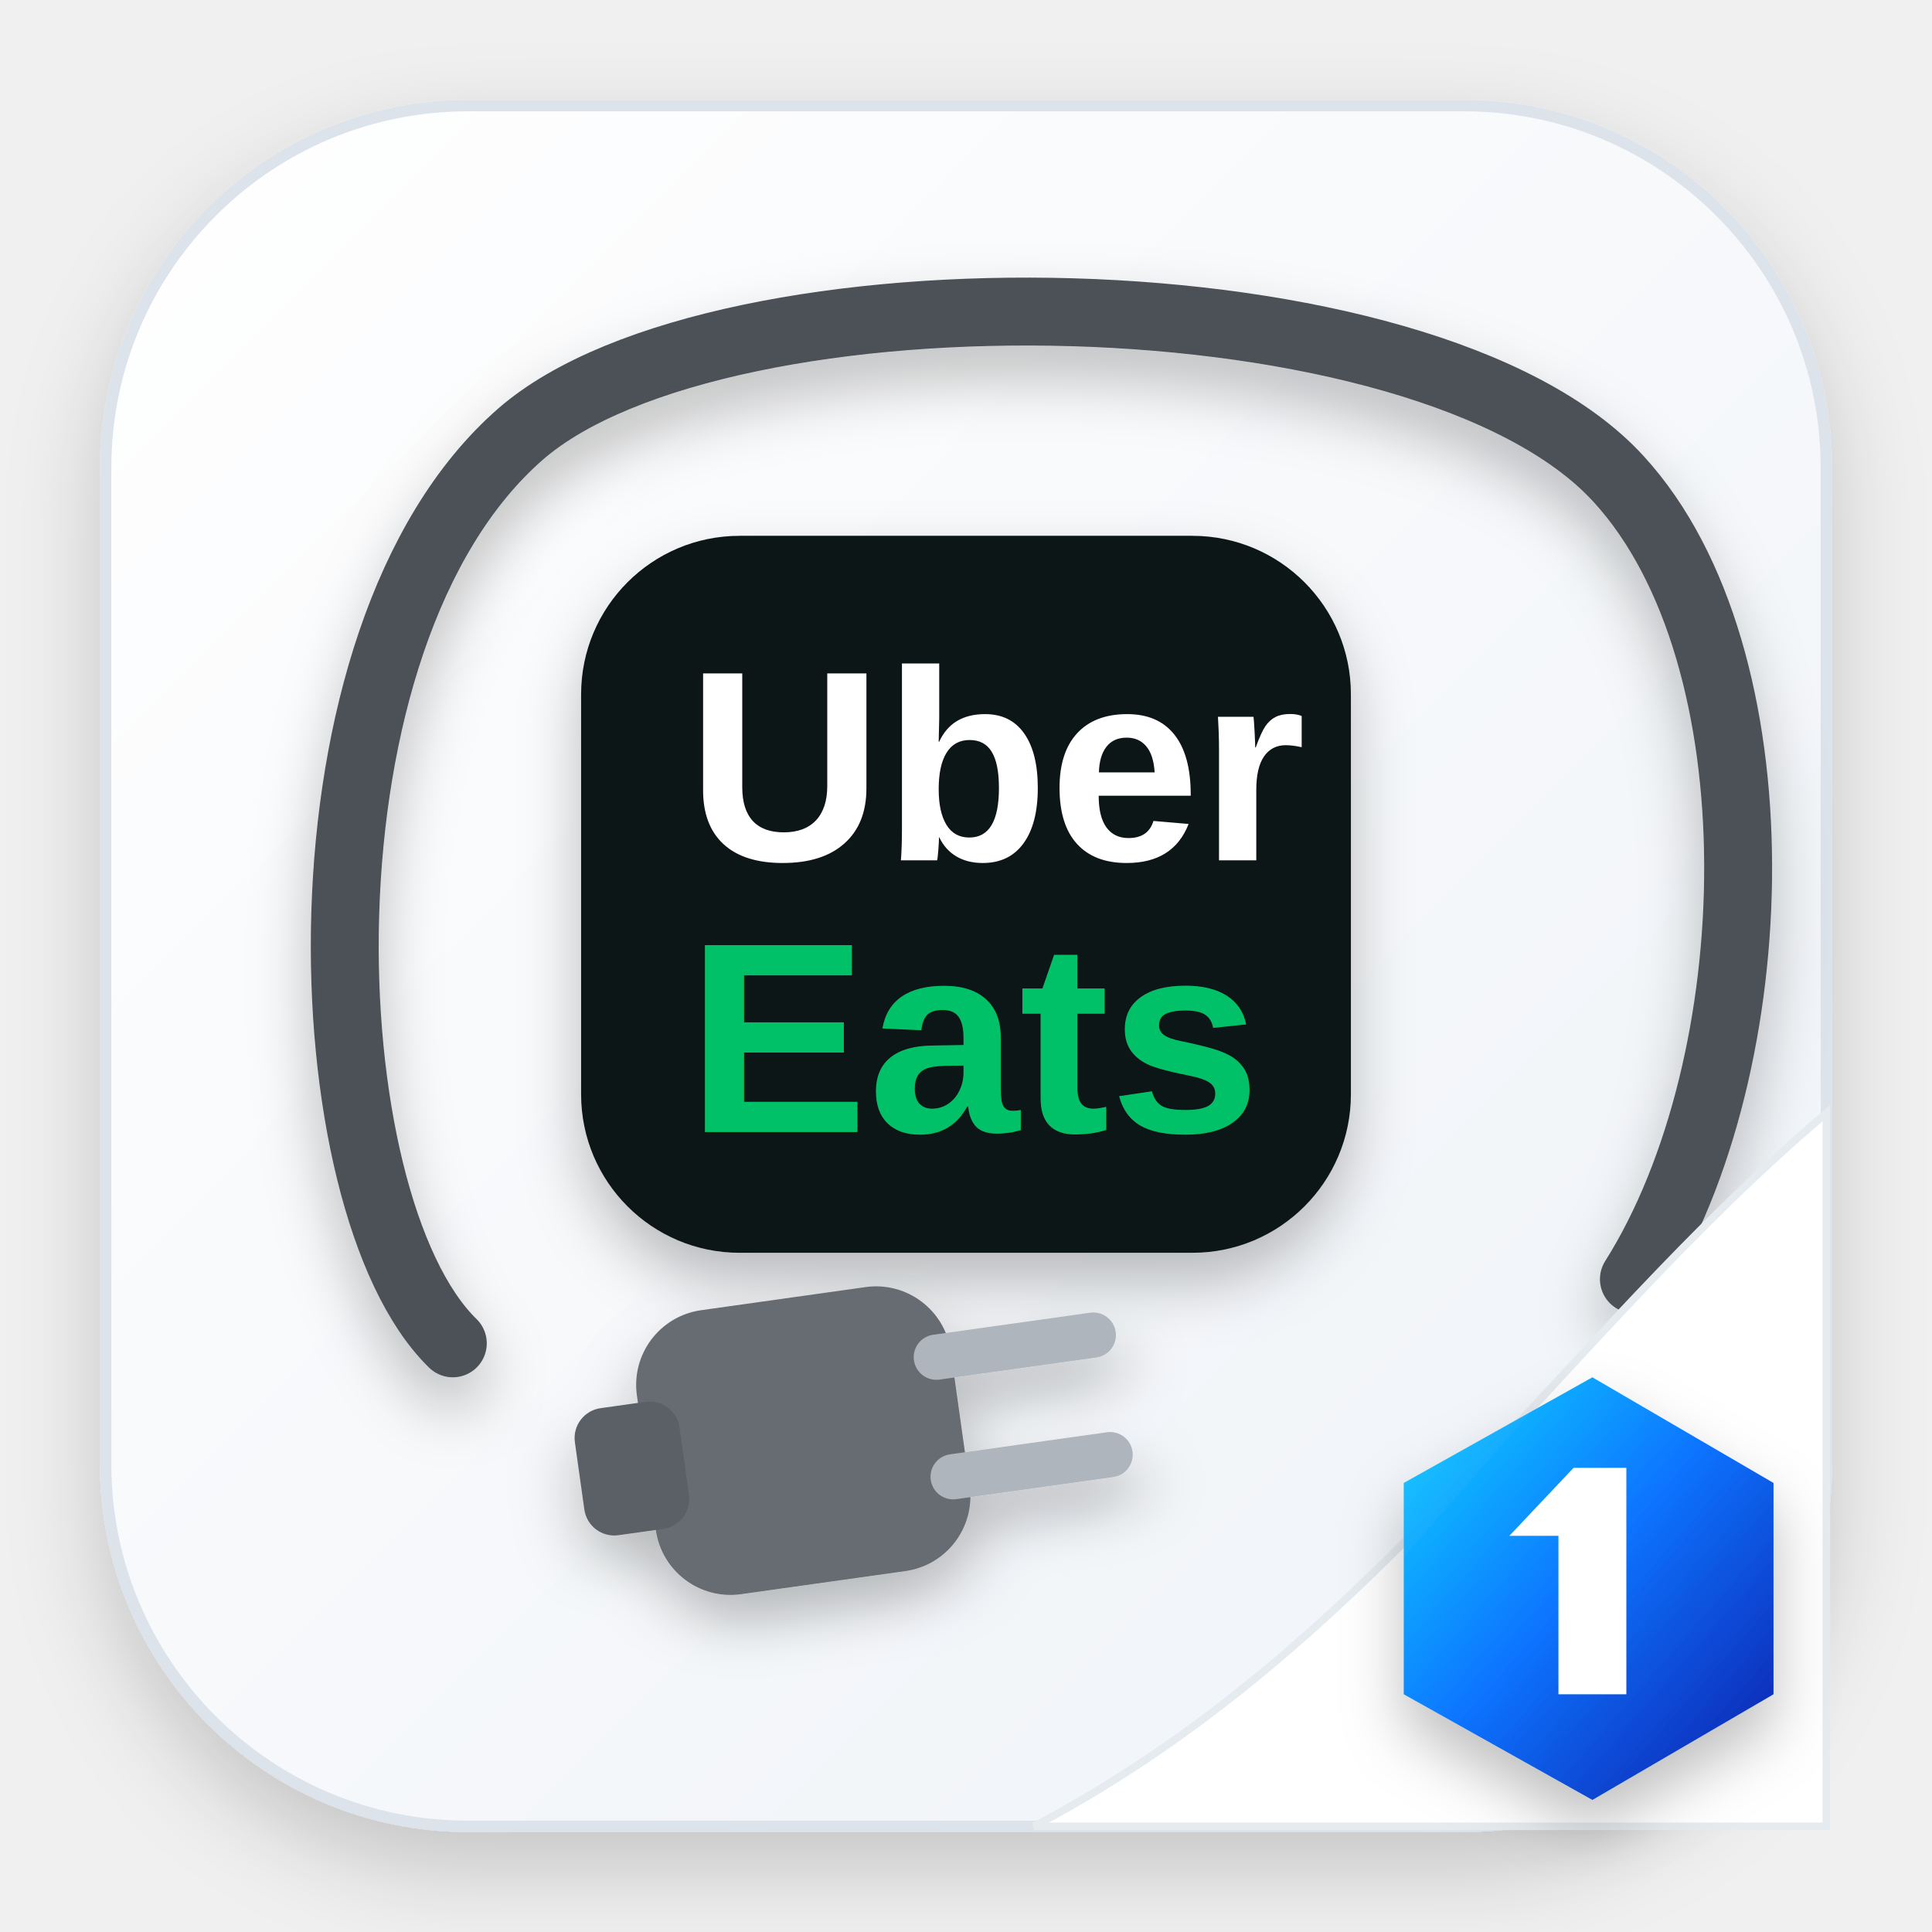
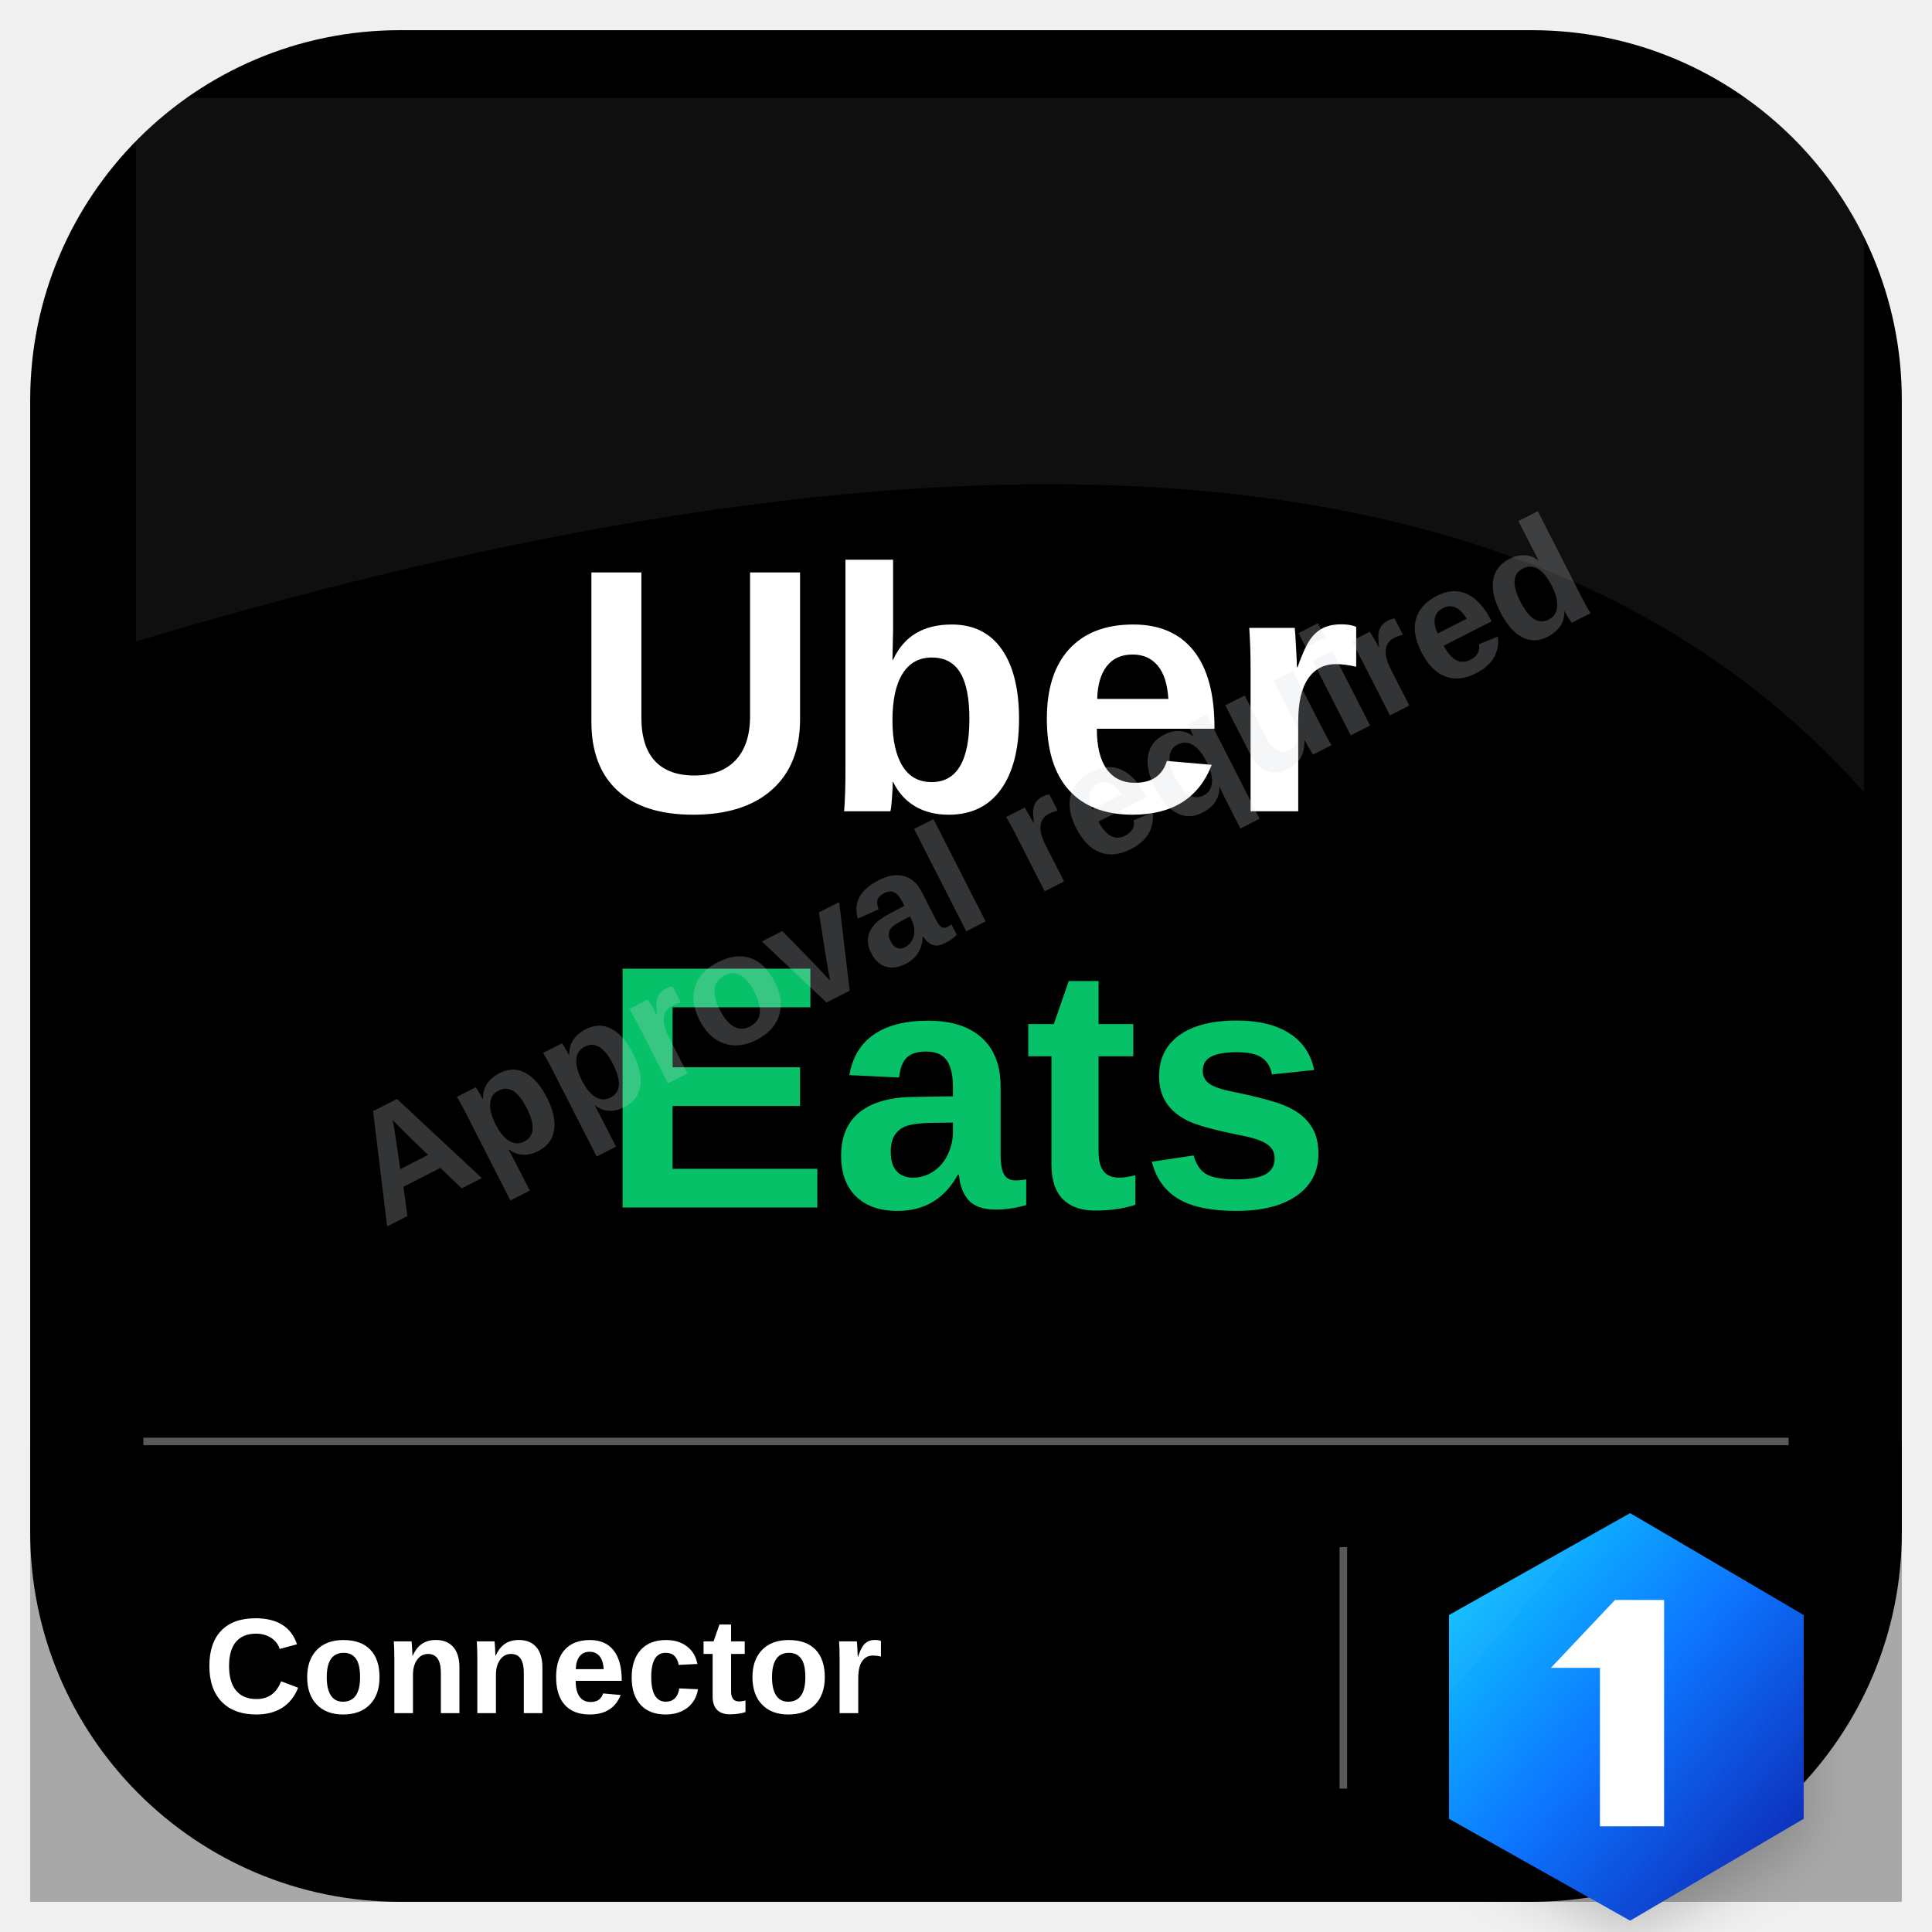
<svg xmlns="http://www.w3.org/2000/svg" viewBox="0 0 512 512" role="img" aria-label="Uber Eats connector">
  <defs>
-     <linearGradient id="bg" x1="0" y1="0" x2="1" y2="1">
-       <stop stop-color="#fff" />
-       <stop offset="1" stop-color="#eef2f7" />
-     </linearGradient>
    <linearGradient id="one" x1="0" y1="0" x2="1" y2="1">
      <stop stop-color="#19d8ff" />
-       <stop offset=".48" stop-color="#0874ff" />
+       <stop offset=".5" stop-color="#0874ff" />
      <stop offset="1" stop-color="#071ca8" />
    </linearGradient>
    <filter id="s" x="-30%" y="-30%" width="160%" height="160%">
-       <feDropShadow dx="0" dy="10" stdDeviation="12" flood-opacity=".18" />
-     </filter>
-     <filter id="ps" x="-40%" y="-40%" width="180%" height="180%">
-       <feDropShadow dx="0" dy="8" stdDeviation="8" flood-opacity=".25" />
+       <feDropShadow dx="0" dy="5" stdDeviation="7" flood-opacity=".20" />
    </filter>
  </defs>
-   <rect x="28" y="28" width="456" height="456" rx="96" fill="url(#bg)" stroke="#dce3eb" stroke-width="3" filter="url(#s)" />
-   <path d="M120 356C82 319 76 169 138 115c53-46 240-44 291 12 43 47 40 155 4 212" fill="none" stroke="#4c5157" stroke-width="18" stroke-linecap="round" filter="url(#ps)" />
-   <g transform="translate(154 142)" filter="url(#ps)">
-     <rect width="204" height="190" rx="42" fill="#111418" />
-     <text x="28" y="86" font-family="Arial,Helvetica,sans-serif" font-size="72" font-weight="700" fill="#fff">Uber</text>
-     <text x="28" y="158" font-family="Arial,Helvetica,sans-serif" font-size="72" font-weight="700" fill="#06C167">Eats</text>
+   <rect x="8" y="8" width="496" height="496" rx="98" fill="#000000" />
+   <path d="M36 26 H476 Q494 26 494 44 V210 Q370 70 36 170Z" fill="#fff" opacity=".06" />
+   <text x="256" y="215" text-anchor="middle" font-family="Arial,sans-serif" font-size="92" font-weight="700" fill="#fff">Uber</text>
+   <text x="256" y="320" text-anchor="middle" font-family="Arial,sans-serif" font-size="92" font-weight="700" fill="#06C167">Eats</text>
+   <g transform="rotate(-27 256 230)" opacity=".24">
+     <text x="256" y="245" text-anchor="middle" font-family="Arial,sans-serif" font-size="42" font-weight="700" fill="#D6D9DE">Approval required</text>
  </g>
-   <g filter="url(#ps)" transform="translate(166 350) rotate(-8)">
-     <rect x="0" y="0" width="84" height="76" rx="20" fill="#666c72" />
-     <rect x="-18" y="22" width="28" height="34" rx="8" fill="#5a6066" />
-     <rect x="74" y="15" width="54" height="12" rx="6" fill="#aeb5bc" />
-     <rect x="74" y="47" width="54" height="12" rx="6" fill="#aeb5bc" />
-   </g>
-   <path d="M274 484C365 436 413 355 484 295V484Z" fill="#fff" stroke="#e6ebf0" stroke-width="2" />
-   <g transform="translate(372 365)" filter="url(#ps)">
-     <path d="M50 0 98 28v56L50 112 0 84V28Z" fill="url(#one)" />
-     <path d="M45 24 28 42h13v42h18V24Z" fill="#fff" />
+   <rect x="8" y="382" width="496" height="122" fill="#000000" opacity="0.30" />
+   <line x1="38" y1="382" x2="474" y2="382" stroke="#FFFFFF" opacity=".35" stroke-width="2" />
+   <text x="54" y="454" font-family="Arial,sans-serif" font-size="36" font-weight="700" fill="#FFFFFF">Connector</text>
+   <line x1="356" y1="410" x2="356" y2="474" stroke="#FFFFFF" opacity=".35" stroke-width="2" />
+   <g transform="translate(384 401)" filter="url(#s)">
+     <path d="M48 0 94 27v54L48 108 0 81V27Z" fill="url(#one)" />
+     <path d="M44 23 27 41h13v42h17V23Z" fill="#fff" />
  </g>
</svg>
